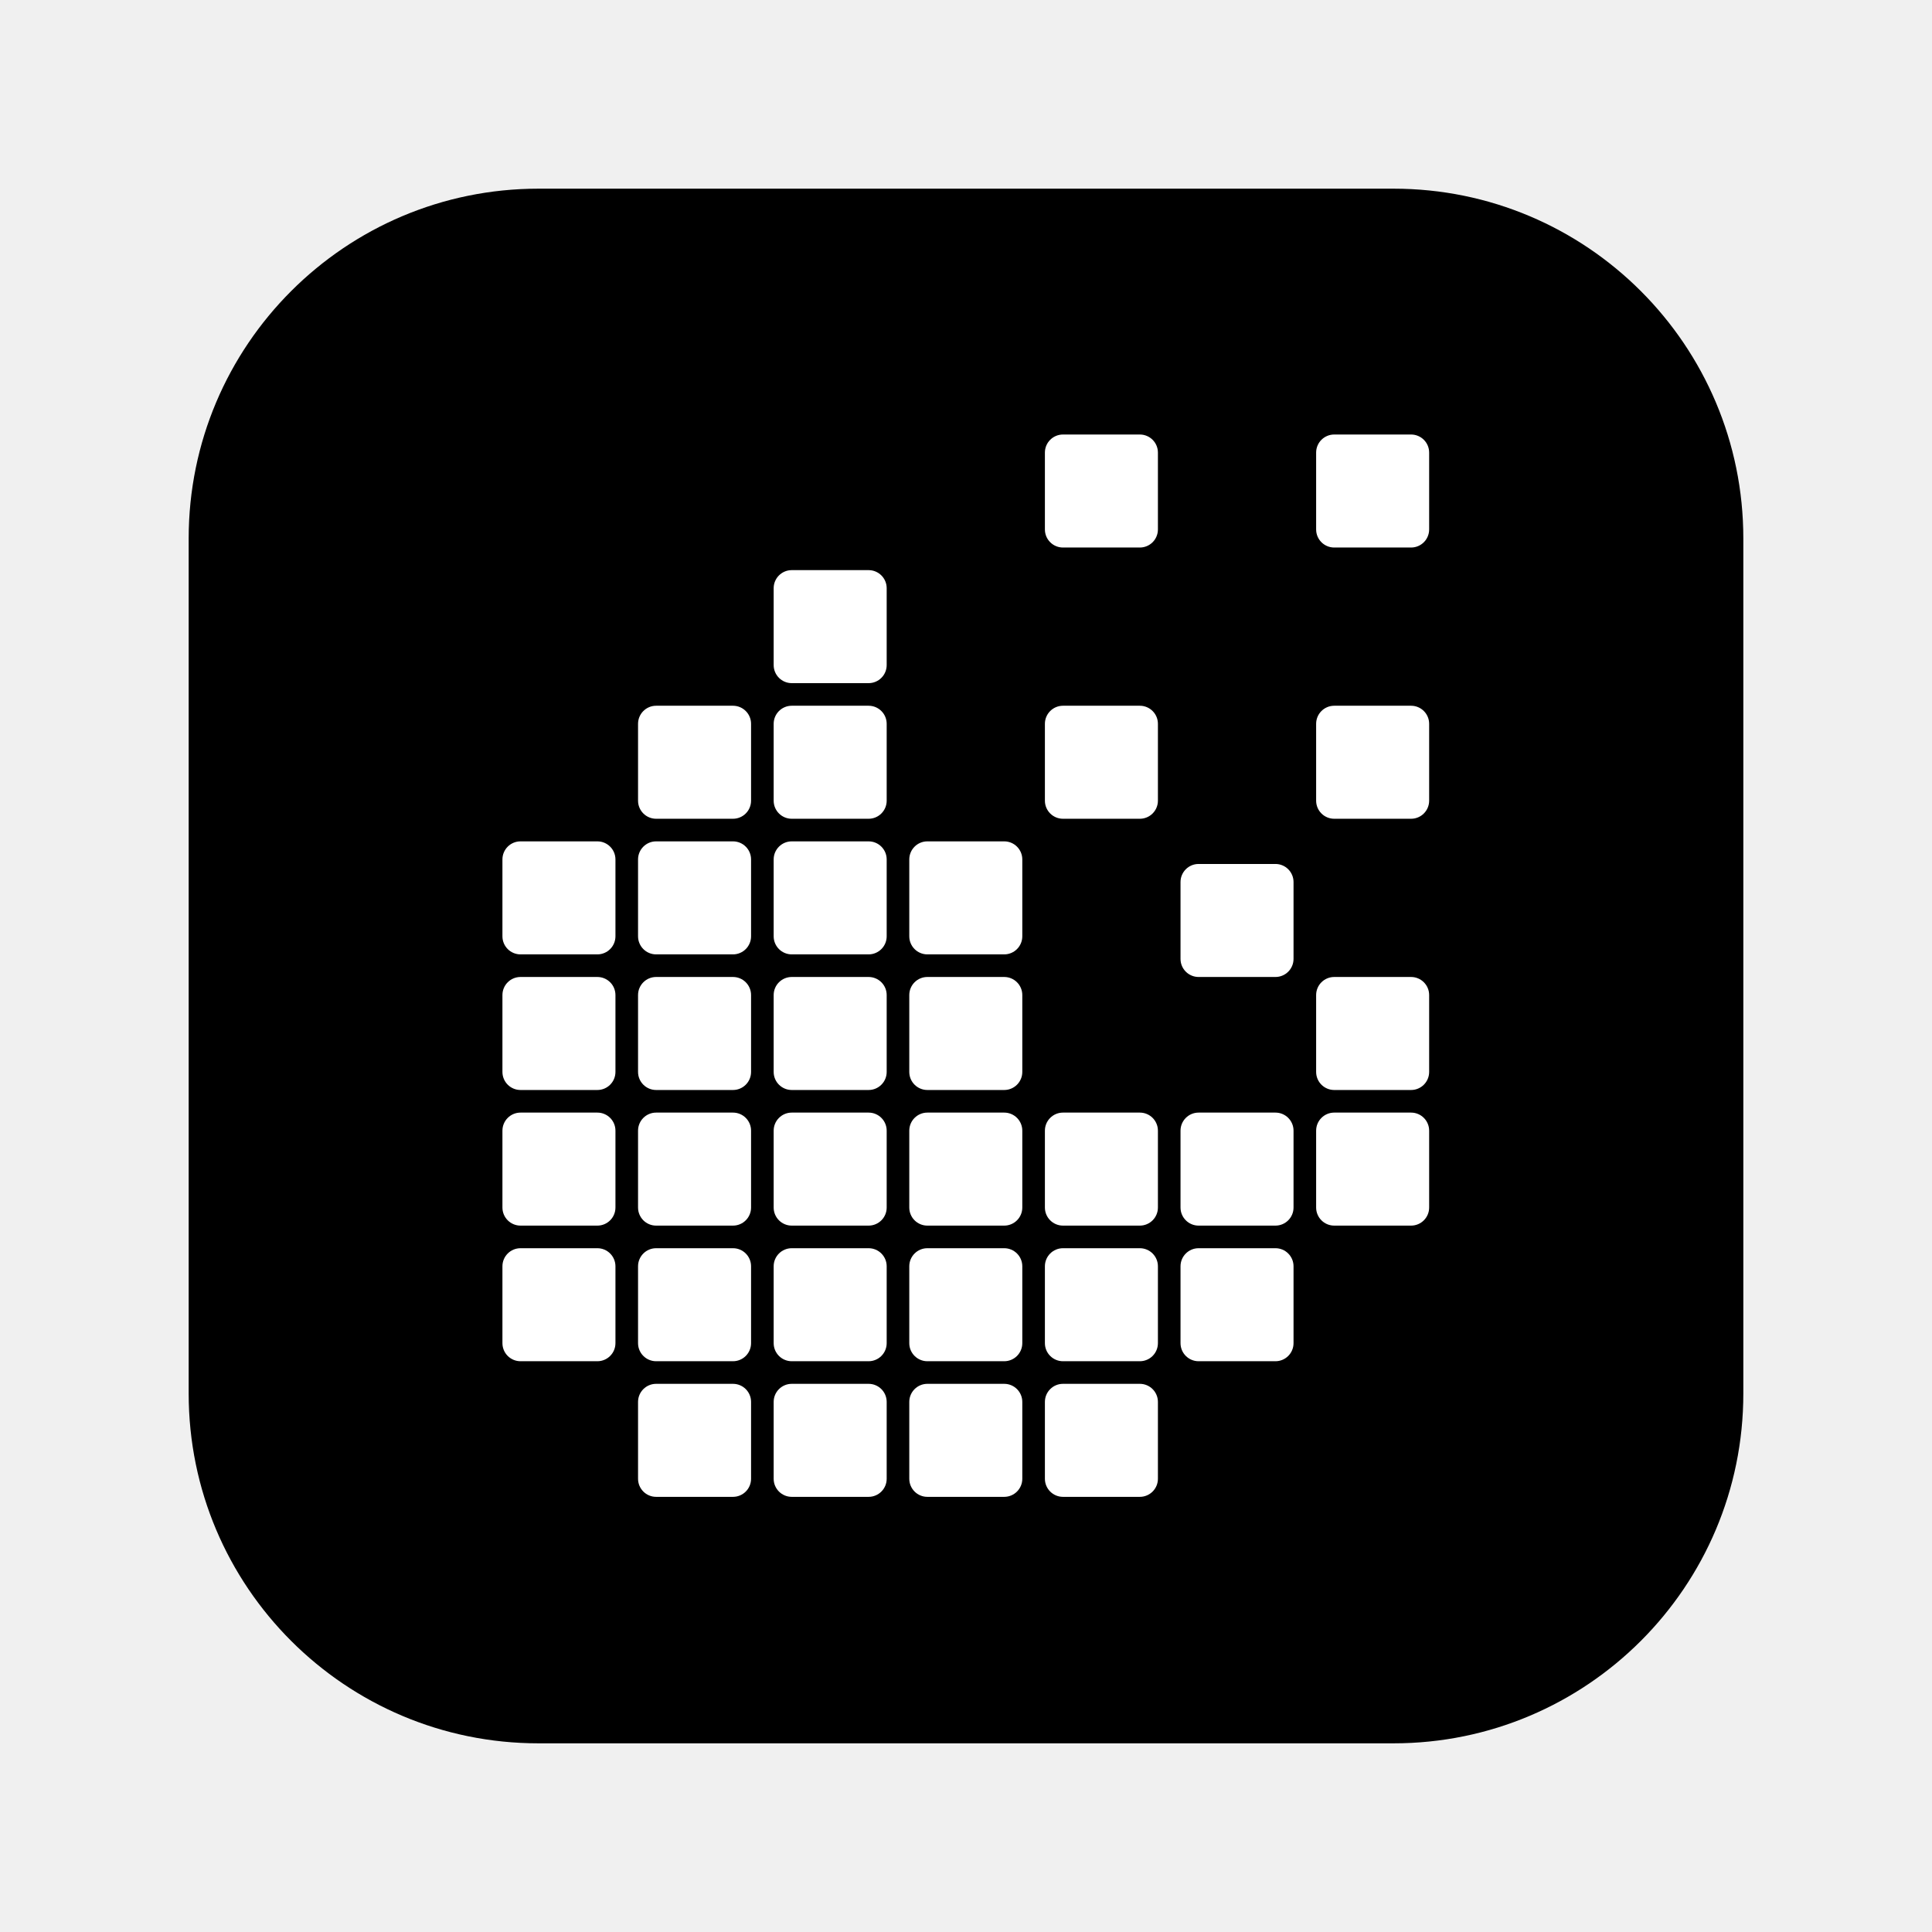
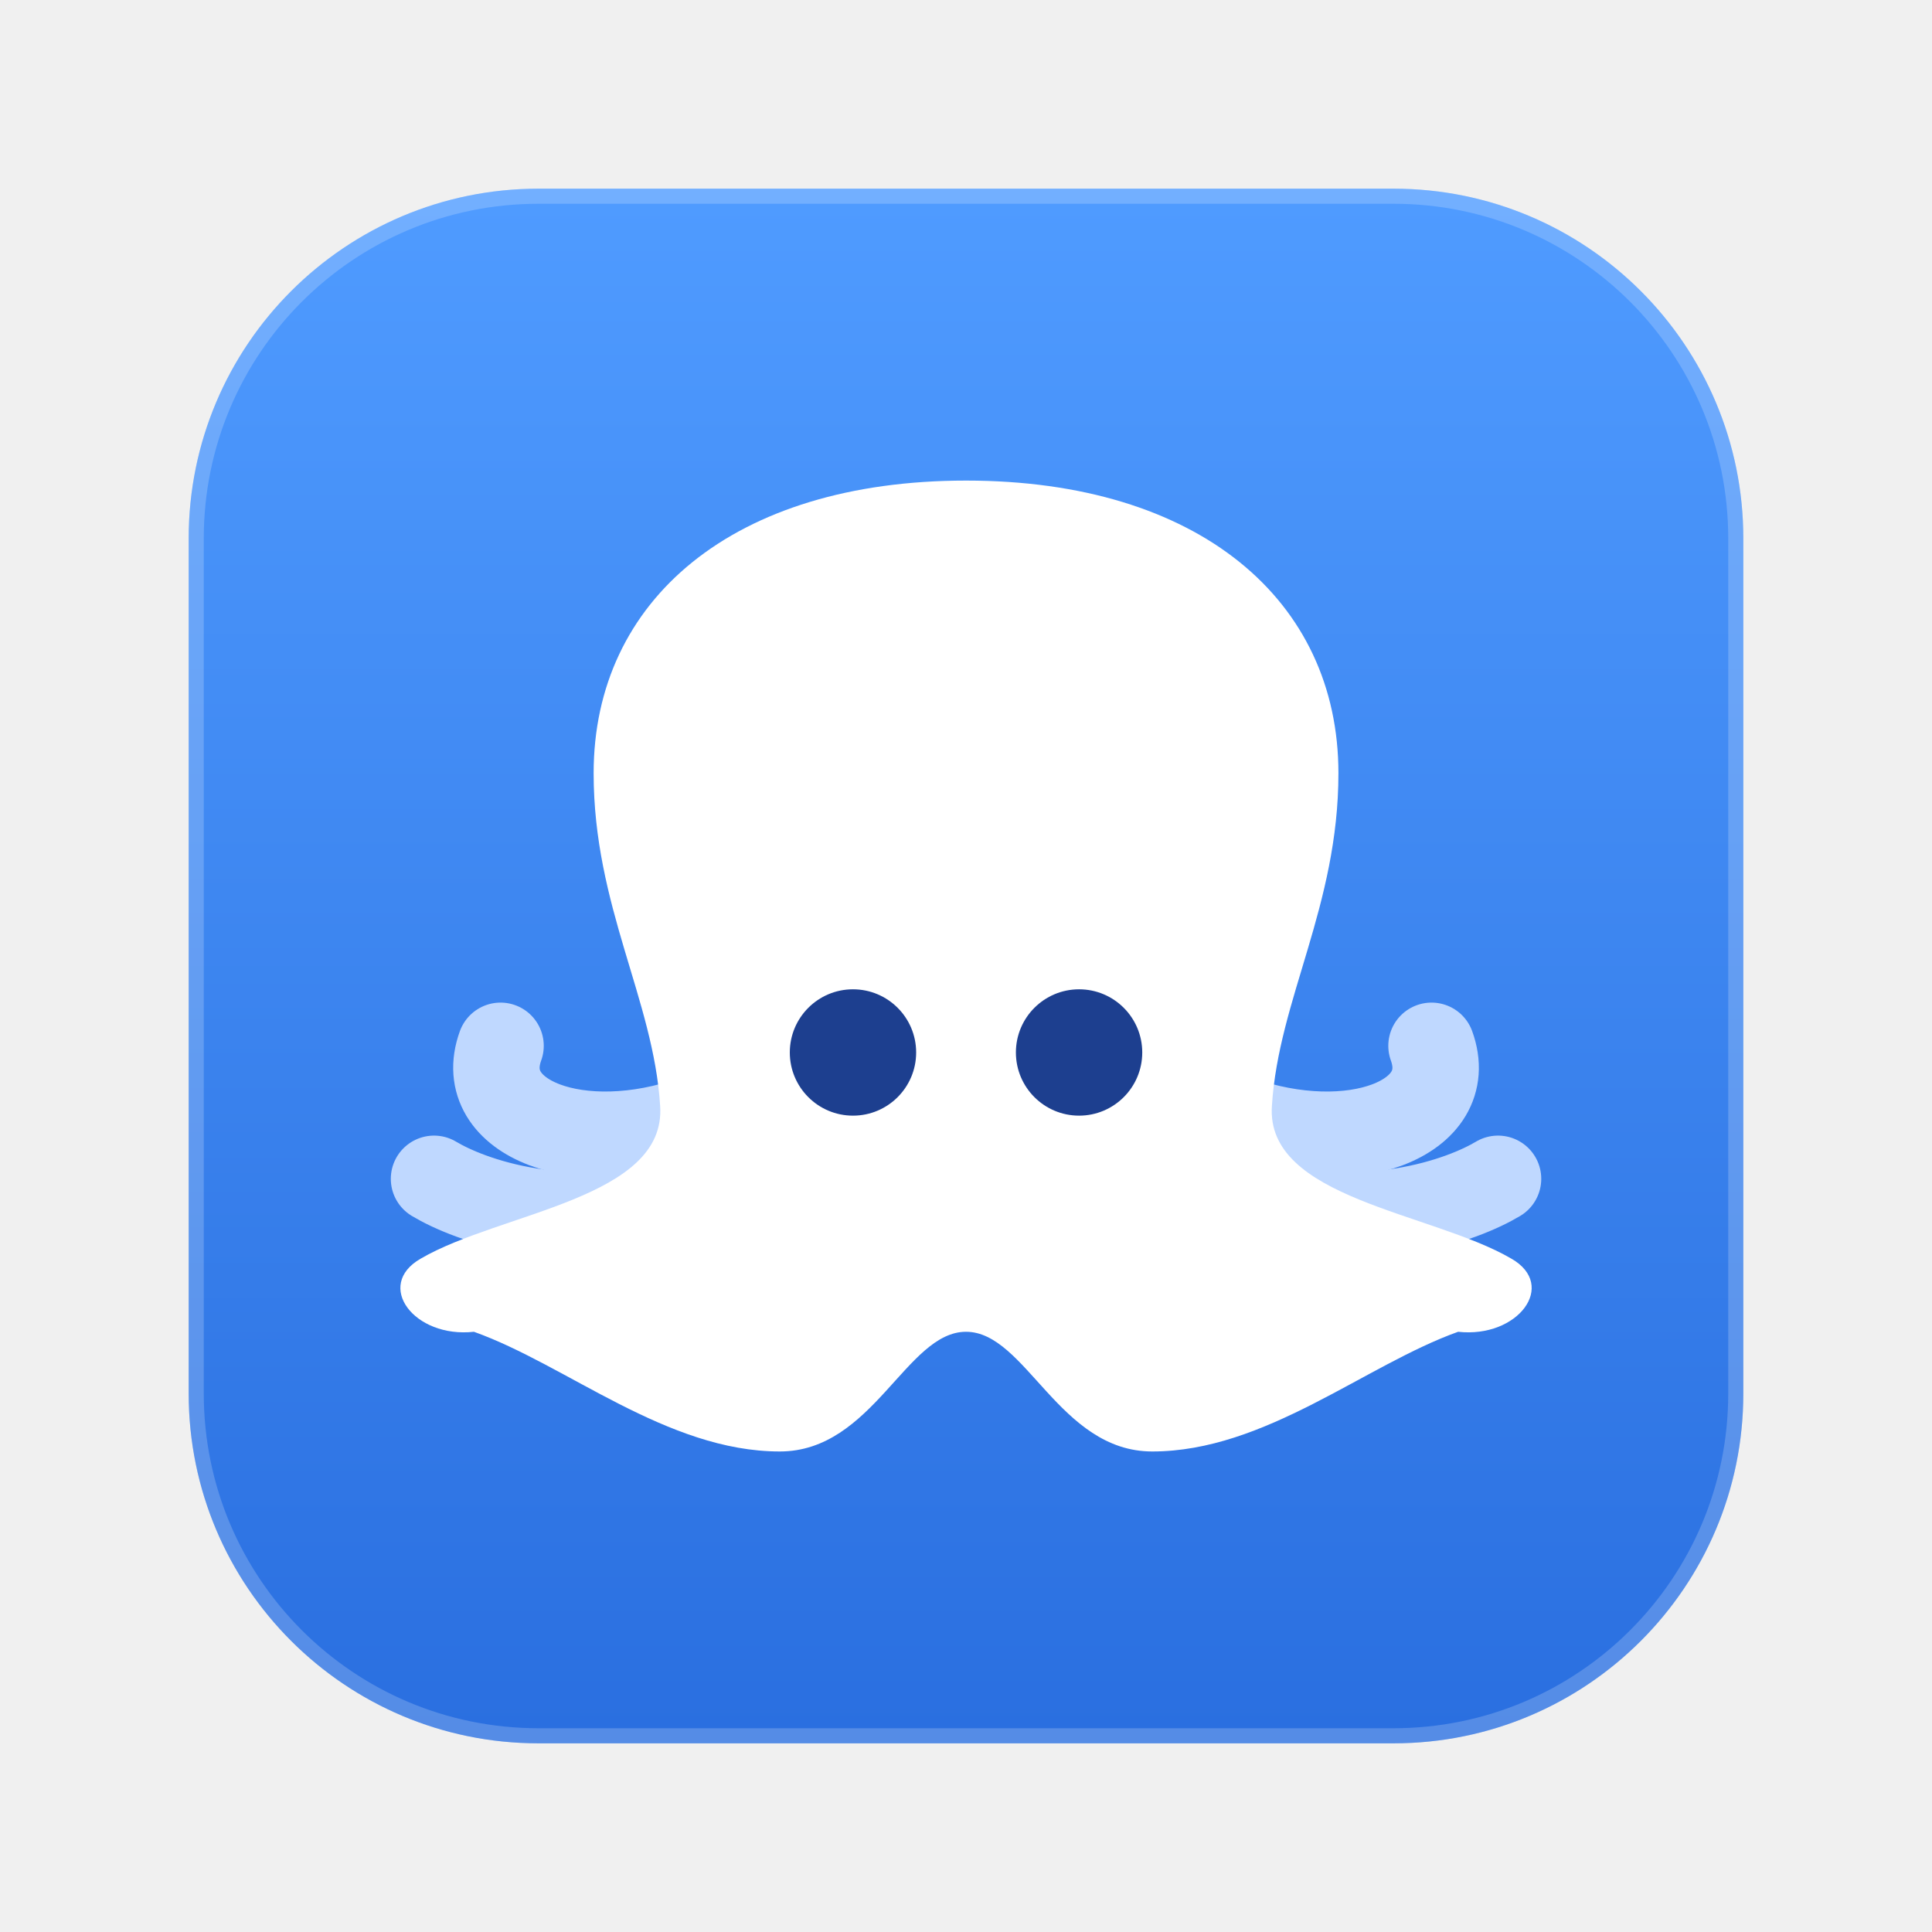
- <svg xmlns="http://www.w3.org/2000/svg" width="1024" height="1024" viewBox="0 0 1024 1024" fill="none">
-   <rect x="100" y="100" width="824" height="824" rx="185.4" fill="#000000" />
-   <g transform="translate(266.3 230.3) scale(0.599)">
-     <rect y="600" width="100" height="100" rx="16" fill="white" />
-     <rect y="720" width="100" height="100" rx="16" fill="white" />
-     <rect x="240" y="840" width="100" height="100" rx="16" fill="white" />
-     <rect x="240" y="720" width="100" height="100" rx="16" fill="white" />
-     <rect x="120" y="840" width="100" height="100" rx="16" fill="white" />
-     <rect x="120" y="600" width="100" height="100" rx="16" fill="white" />
-     <rect x="240" y="600" width="100" height="100" rx="16" fill="white" />
-     <rect y="480" width="100" height="100" rx="16" fill="white" />
-     <rect y="360" width="100" height="100" rx="16" fill="white" />
-     <rect x="480" y="840" width="100" height="100" rx="16" fill="white" />
-     <rect x="480" y="720" width="100" height="100" rx="16" fill="white" />
-     <rect x="120" y="360" width="100" height="100" rx="16" fill="white" />
-     <rect x="120" y="240" width="100" height="100" rx="16" fill="white" />
-     <rect x="240" y="360" width="100" height="100" rx="16" fill="white" />
-     <rect x="600" y="720" width="100" height="100" rx="16" fill="white" />
-     <rect x="480" y="600" width="100" height="100" rx="16" fill="white" />
-     <rect x="360" y="360" width="100" height="100" rx="16" fill="white" />
-     <rect x="240" y="240" width="100" height="100" rx="16" fill="white" />
-     <rect x="600" y="600" width="100" height="100" rx="16" fill="white" />
-     <rect x="720" y="600" width="100" height="100" rx="16" fill="white" />
-     <rect x="720" y="480" width="100" height="100" rx="16" fill="white" />
-     <rect x="240" y="120" width="100" height="100" rx="16" fill="white" />
-     <rect x="600" y="380" width="100" height="100" rx="16" fill="white" />
-     <rect x="720" y="240" width="100" height="100" rx="16" fill="white" />
-     <rect x="720" width="100" height="100" rx="16" fill="white" />
-     <rect x="480" y="240" width="100" height="100" rx="16" fill="white" />
-     <rect x="480" width="100" height="100" rx="16" fill="white" />
-     <rect x="120" y="480" width="100" height="100" rx="16" fill="white" />
-     <rect x="240" y="480" width="100" height="100" rx="16" fill="white" />
-     <rect x="360" y="840" width="100" height="100" rx="16" fill="white" />
-     <rect x="360" y="720" width="100" height="100" rx="16" fill="white" />
-     <rect x="360" y="600" width="100" height="100" rx="16" fill="white" />
-     <rect x="360" y="480" width="100" height="100" rx="16" fill="white" />
-     <rect x="120" y="720" width="100" height="100" rx="16" fill="white" />
+ <svg xmlns="http://www.w3.org/2000/svg" width="1024" height="1024" viewBox="0 0 1024 1024">
+   <defs>
+     <linearGradient id="tile" x1="0" y1="0" x2="0" y2="1">
+       <stop offset="0" stop-color="#4F9BFF" />
+       <stop offset="1" stop-color="#2A6FE0" />
+     </linearGradient>
+   </defs>
+   <rect x="100" y="100" width="824" height="824" rx="185.4" fill="url(#tile)" />
+   <rect x="104" y="104" width="816" height="816" rx="181.4" fill="none" stroke="#FFFFFF" stroke-opacity="0.2" stroke-width="8" />
+   <g transform="translate(194.8 194.8) scale(1.7623)">
+     <g fill="none" stroke="#BFD8FF" stroke-width="26" stroke-linecap="round">
+       <path d="M262 226C296 238 328 226 320 204" />
+       <path d="M258 250C300 262 330 250 340 244" />
+       <path d="M98 226C64 238 32 226 40 204" />
+       <path d="M102 250C60 262 30 250 20 244" />
+     </g>
+     <path fill="#FFFFFF" d="M180 34C250 34 292 70 292 122C292 162 274 190 272 222C270 250 320 254 344 268C358 276 346 292 328 290C300 300 270 326 236 326C208 326 198 290 180 290C162 290 152 326 124 326C90 326 60 300 32 290C14 292 2 276 16 268C40 254 90 250 88 222C86 190 68 162 68 122C68 70 110 34 180 34Z" />
+     <path fill="#1D3F8F" d="M165 206a19 19 0 1 1-38 0a19 19 0 1 1 38 0ZM233 206a19 19 0 1 1-38 0a19 19 0 1 1 38 0Z" />
  </g>
</svg>
